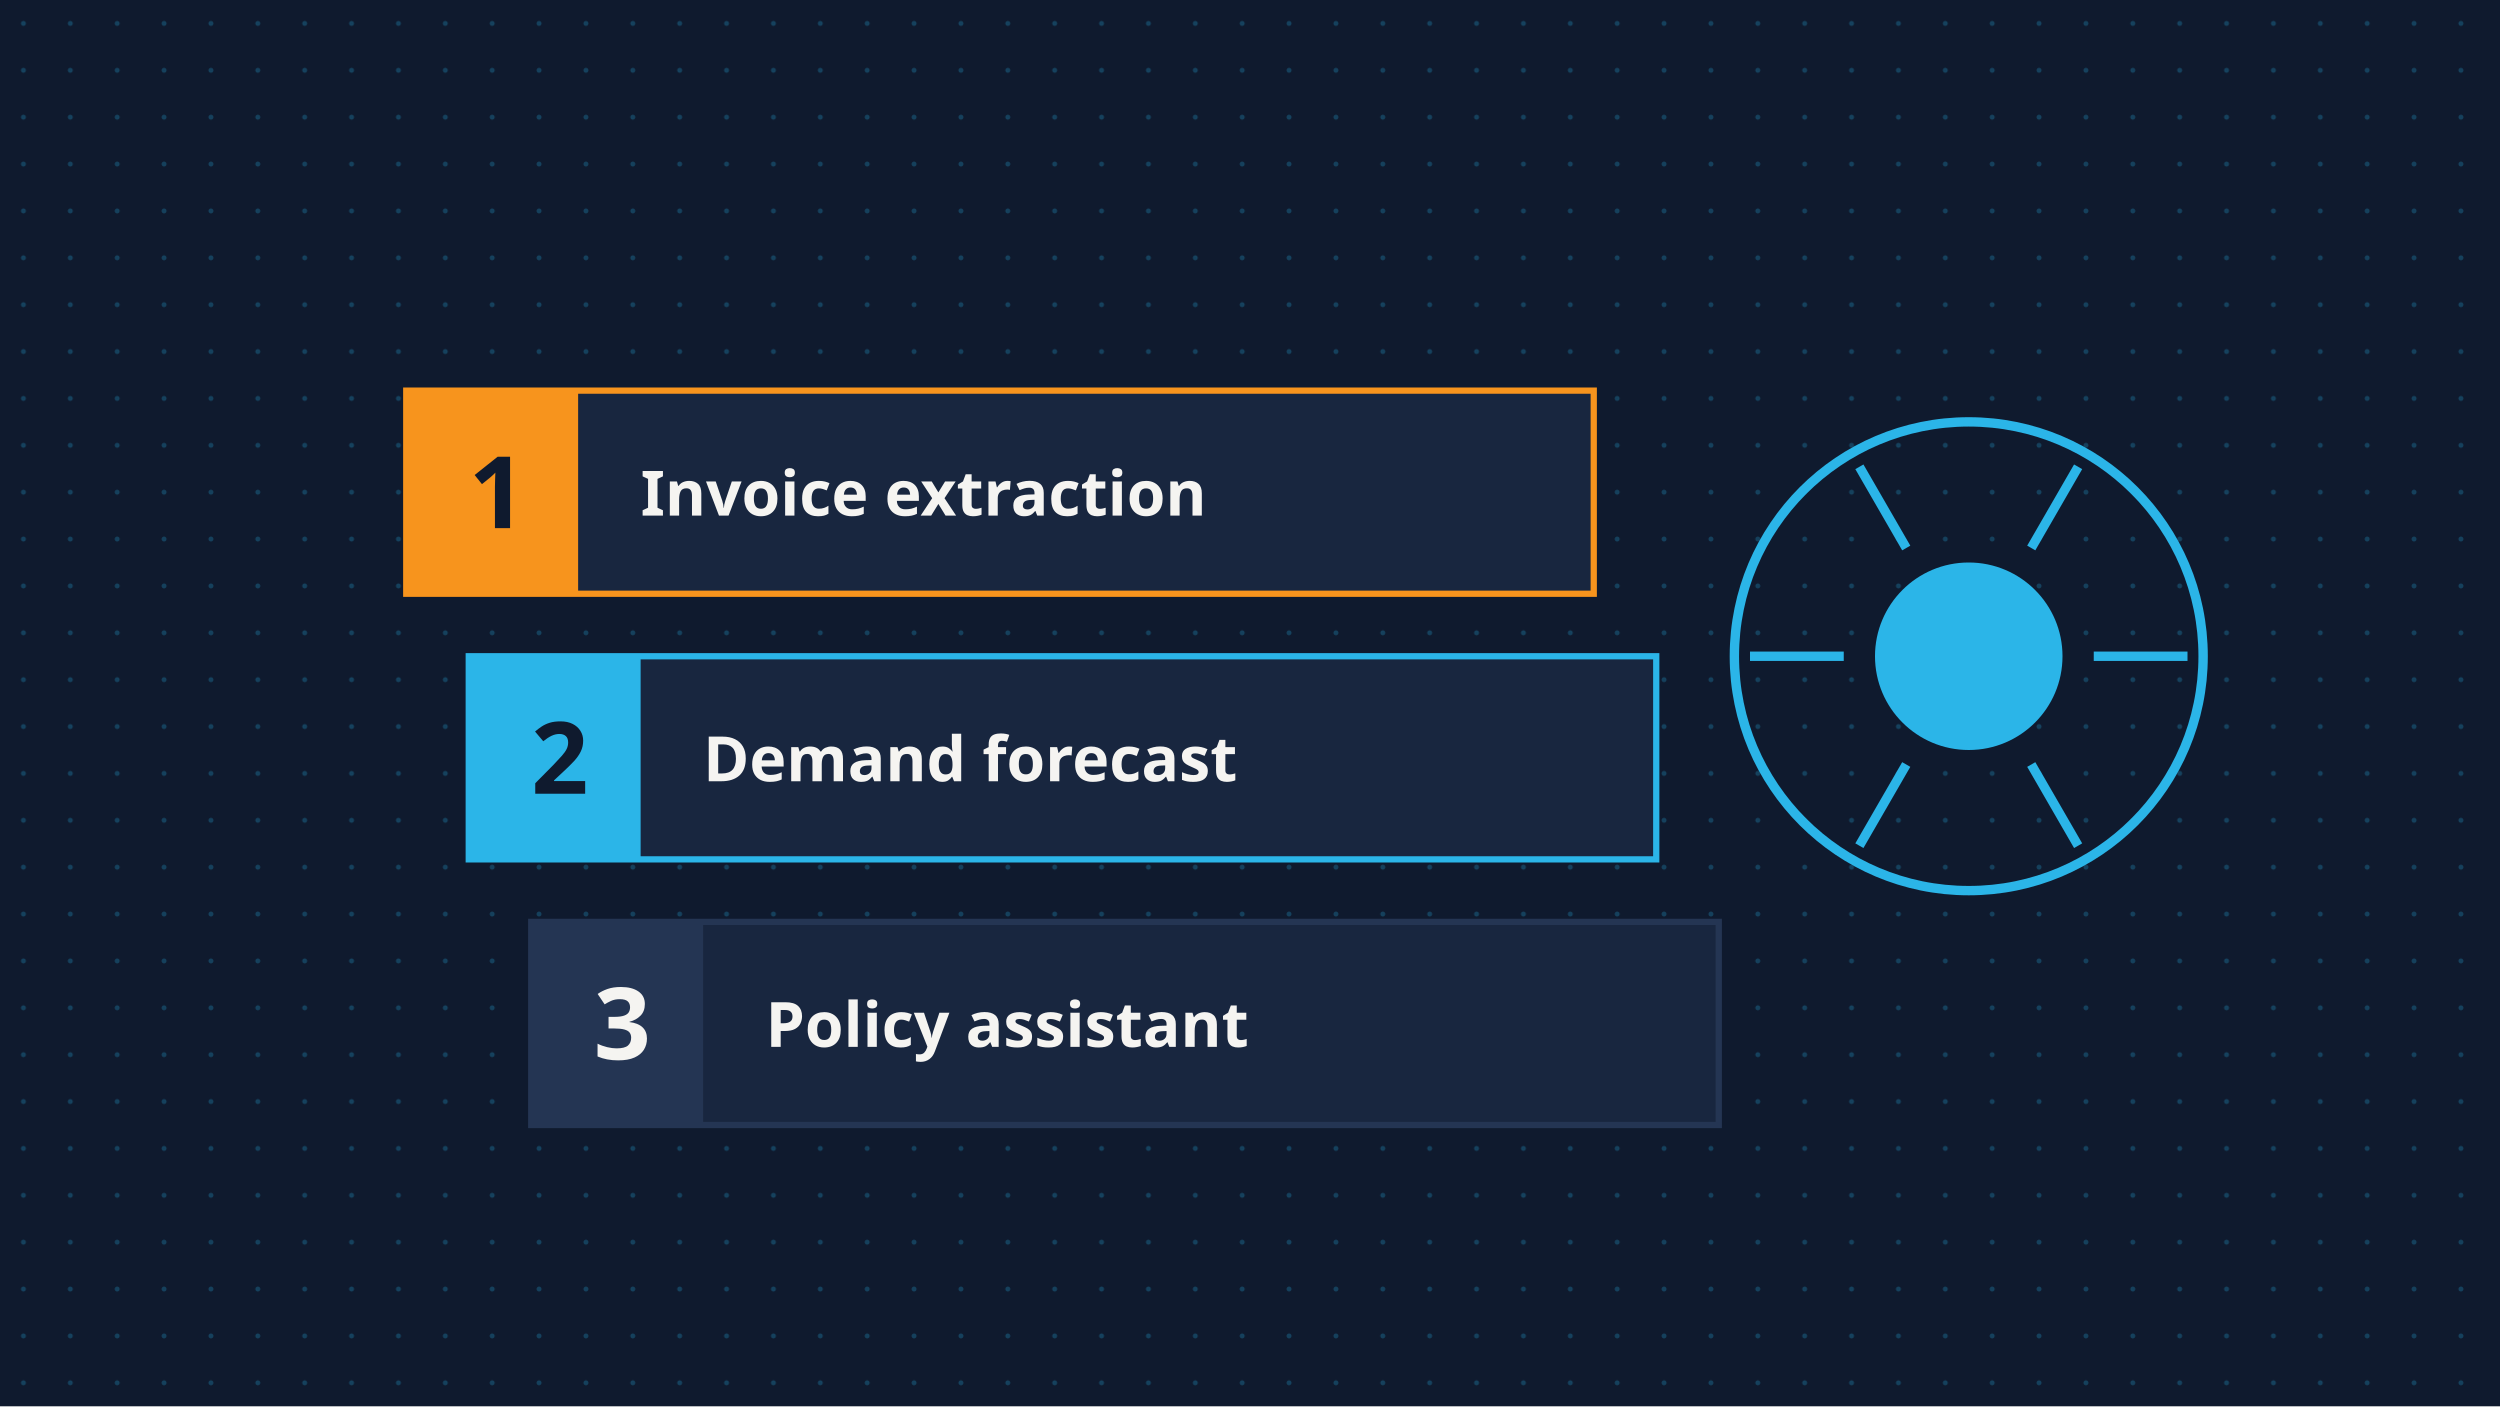
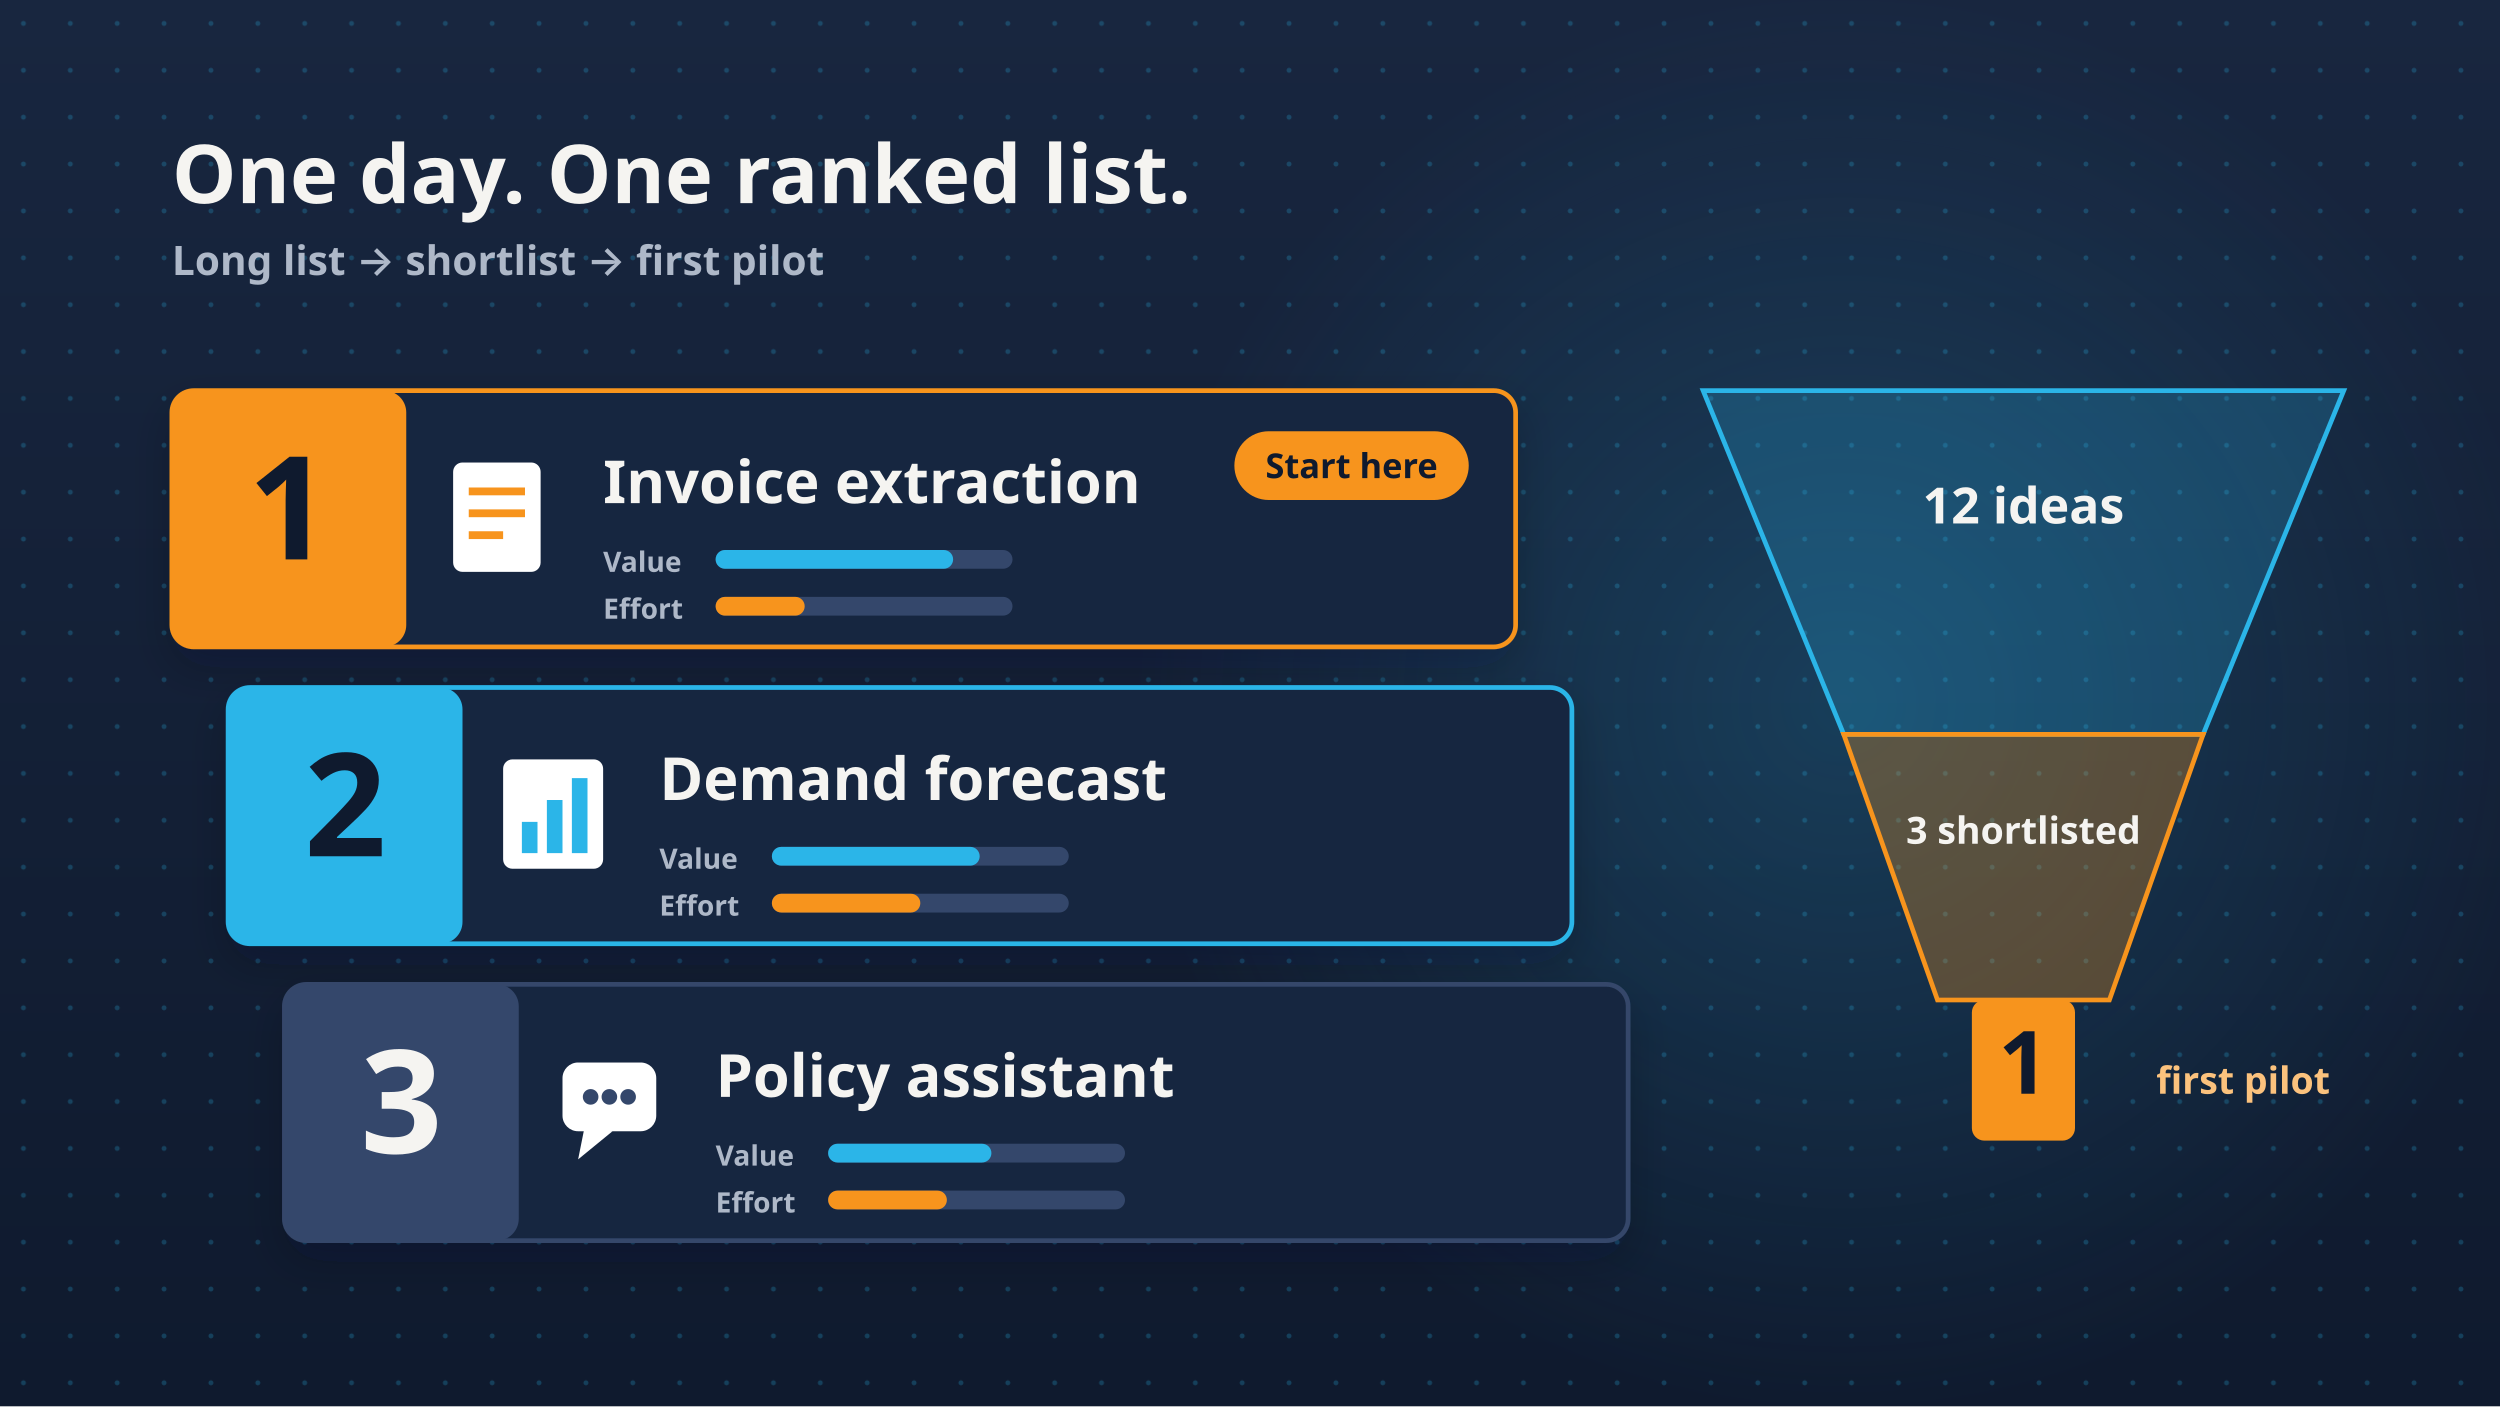
<svg xmlns="http://www.w3.org/2000/svg" viewBox="0 0 1600 900" width="1600" height="900">
-   <rect width="1600" height="900" fill="#0f1a2e" />
  <defs>
-     <pattern id="dots2" width="30" height="30" patternUnits="userSpaceOnUse">
-       <circle cx="15" cy="15" r="1.6" fill="rgba(43,181,232,0.25)" />
+     <filter id="sh" x="-15%" y="-15%" width="130%" height="140%">
+       <feDropShadow dx="0" dy="12" stdDeviation="14" flood-color="#0f1a2e" flood-opacity="0.2" />
+     </filter>
+     <filter id="sh2" x="-15%" y="-15%" width="130%" height="140%">
+       <feDropShadow dx="0" dy="5" stdDeviation="6" flood-color="#0f1a2e" flood-opacity="0.18" />
+     </filter>
+     <filter id="glow" x="-50%" y="-50%" width="200%" height="200%">
+       <feGaussianBlur stdDeviation="10" />
+     </filter>
+     <linearGradient id="g118" x1="0" y1="0" x2="0" y2="1">
+       <stop offset="0" stop-color="#18263f" />
+       <stop offset="1" stop-color="#0f1a2e" />
+     </linearGradient>
+     <pattern id="p119" width="30" height="30" patternUnits="userSpaceOnUse">
+       <circle cx="15" cy="15" r="1.6" fill="rgba(43,181,232,0.24)" />
    </pattern>
+     <radialGradient id="r120" cx="0.5" cy="0.5" r="0.5">
+       <stop offset="0" stop-color="rgba(43,181,232,0.2)" />
+       <stop offset="1" stop-color="rgba(43,181,232,0)" />
+     </radialGradient>
  </defs>
-   <rect width="1600" height="900" fill="url(#dots2)" />
-   <rect x="260" y="250" width="760" height="130" fill="#18263f" stroke="#f7941d" stroke-width="4" />
-   <rect x="260" y="250" width="110" height="130" fill="#f7941d" />
-   <text x="300" y="338" fill="#0f1a2e" font-size="64" font-weight="800" font-family="Archivo, 'Segoe UI', system-ui, sans-serif">1</text>
-   <text x="410" y="330" fill="#f5f4f1" font-size="40" font-weight="700" font-family="Archivo, 'Segoe UI', system-ui, sans-serif">Invoice extraction</text>
-   <rect x="300" y="420" width="760" height="130" fill="#18263f" stroke="#2bb5e8" stroke-width="4" />
-   <rect x="300" y="420" width="110" height="130" fill="#2bb5e8" />
-   <text x="340" y="508" fill="#0f1a2e" font-size="64" font-weight="800" font-family="Archivo, 'Segoe UI', system-ui, sans-serif">2</text>
-   <text x="450" y="500" fill="#f5f4f1" font-size="40" font-weight="700" font-family="Archivo, 'Segoe UI', system-ui, sans-serif">Demand forecast</text>
-   <rect x="340" y="590" width="760" height="130" fill="#18263f" stroke="#243553" stroke-width="4" />
-   <rect x="340" y="590" width="110" height="130" fill="#243553" />
-   <text x="380" y="678" fill="#f5f4f1" font-size="64" font-weight="800" font-family="Archivo, 'Segoe UI', system-ui, sans-serif">3</text>
-   <text x="490" y="670" fill="#f5f4f1" font-size="40" font-weight="700" font-family="Archivo, 'Segoe UI', system-ui, sans-serif">Policy assistant</text>
-   <circle cx="1260" cy="420" r="150" fill="none" stroke="#2bb5e8" stroke-width="6" />
-   <circle cx="1260" cy="420" r="60" fill="#2bb5e8" />
-   <line x1="1340" y1="420" x2="1400" y2="420" stroke="#2bb5e8" stroke-width="6" />
-   <line x1="1300" y1="489.282" x2="1330" y2="541.244" stroke="#2bb5e8" stroke-width="6" />
-   <line x1="1220" y1="489.282" x2="1190" y2="541.244" stroke="#2bb5e8" stroke-width="6" />
-   <line x1="1180" y1="420" x2="1120" y2="420" stroke="#2bb5e8" stroke-width="6" />
-   <line x1="1220" y1="350.718" x2="1190" y2="298.756" stroke="#2bb5e8" stroke-width="6" />
-   <line x1="1300" y1="350.718" x2="1330" y2="298.756" stroke="#2bb5e8" stroke-width="6" />
+   <rect width="1600" height="900" fill="url(#g118)" />
+   <rect x="0" y="0" width="1600" height="900" fill="url(#p119)" />
+   <circle cx="1180" cy="450" r="460" fill="url(#r120)" />
+   <text x="110" y="130" fill="#f5f4f1" font-size="52" font-weight="800" font-family="Archivo, 'Segoe UI', system-ui, -apple-system, sans-serif">One day. One ranked list.</text>
+   <text x="110" y="176" fill="#aeb8c8" font-size="26" font-weight="600" font-family="Archivo, 'Segoe UI', system-ui, -apple-system, sans-serif">Long list  →  shortlist  →  first pilot</text>
+   <g filter="url(#sh)">
+     <rect x="110" y="250" width="860" height="164" rx="14" fill="#18263f" stroke="#f7941d" stroke-width="3" />
+   </g>
+   <rect x="110" y="250" width="150" height="164" rx="14" fill="#f7941d" />
+   <text x="185" y="358" fill="#0f1a2e" font-size="92" font-weight="800" font-family="Archivo, 'Segoe UI', system-ui, -apple-system, sans-serif" text-anchor="middle">1</text>
+   <rect x="290" y="296" width="56" height="70" rx="6" fill="#ffffff" />
+   <rect x="300" y="312" width="36" height="5" fill="#f7941d" />
+   <rect x="300" y="326" width="36" height="5" fill="#f7941d" />
+   <rect x="300" y="340" width="22" height="5" fill="#f7941d" />
+   <text x="386" y="322" fill="#f5f4f1" font-size="38" font-weight="800" font-family="Archivo, 'Segoe UI', system-ui, -apple-system, sans-serif">Invoice extraction</text>
+   <text x="386" y="366" fill="#aeb8c8" font-size="18" font-weight="700" font-family="Archivo, 'Segoe UI', system-ui, -apple-system, sans-serif">Value</text>
+   <rect x="458" y="352" width="190" height="12" rx="6" fill="#34476b" />
+   <rect x="458" y="352" width="152" height="12" rx="6" fill="#2bb5e8" />
+   <text x="386" y="396" fill="#aeb8c8" font-size="18" font-weight="700" font-family="Archivo, 'Segoe UI', system-ui, -apple-system, sans-serif">Effort</text>
+   <rect x="458" y="382" width="190" height="12" rx="6" fill="#34476b" />
+   <rect x="458" y="382" width="57" height="12" rx="6" fill="#f7941d" />
+   <rect x="790" y="276" width="150" height="44" rx="22" fill="#f7941d" />
+   <text x="865" y="306" fill="#0f1a2e" font-size="22" font-weight="800" font-family="Archivo, 'Segoe UI', system-ui, -apple-system, sans-serif" text-anchor="middle">Start here</text>
+   <g filter="url(#sh)">
+     <rect x="146" y="440" width="860" height="164" rx="14" fill="#18263f" stroke="#2bb5e8" stroke-width="3" />
+   </g>
+   <rect x="146" y="440" width="150" height="164" rx="14" fill="#2bb5e8" />
+   <text x="221" y="548" fill="#0f1a2e" font-size="92" font-weight="800" font-family="Archivo, 'Segoe UI', system-ui, -apple-system, sans-serif" text-anchor="middle">2</text>
+   <rect x="322" y="486" width="64" height="70" rx="6" fill="#ffffff" />
+   <rect x="334" y="526" width="10" height="20" fill="#2bb5e8" />
+   <rect x="350" y="512" width="10" height="34" fill="#2bb5e8" />
+   <rect x="366" y="498" width="10" height="48" fill="#2bb5e8" />
+   <text x="422" y="512" fill="#f5f4f1" font-size="38" font-weight="800" font-family="Archivo, 'Segoe UI', system-ui, -apple-system, sans-serif">Demand forecast</text>
+   <text x="422" y="556" fill="#aeb8c8" font-size="18" font-weight="700" font-family="Archivo, 'Segoe UI', system-ui, -apple-system, sans-serif">Value</text>
+   <rect x="494" y="542" width="190" height="12" rx="6" fill="#34476b" />
+   <rect x="494" y="542" width="133" height="12" rx="6" fill="#2bb5e8" />
+   <text x="422" y="586" fill="#aeb8c8" font-size="18" font-weight="700" font-family="Archivo, 'Segoe UI', system-ui, -apple-system, sans-serif">Effort</text>
+   <rect x="494" y="572" width="190" height="12" rx="6" fill="#34476b" />
+   <rect x="494" y="572" width="95" height="12" rx="6" fill="#f7941d" />
+   <g filter="url(#sh)">
+     <rect x="182" y="630" width="860" height="164" rx="14" fill="#18263f" stroke="#34476b" stroke-width="3" />
+   </g>
+   <rect x="182" y="630" width="150" height="164" rx="14" fill="#34476b" />
+   <text x="257" y="738" fill="#f5f4f1" font-size="92" font-weight="800" font-family="Archivo, 'Segoe UI', system-ui, -apple-system, sans-serif" text-anchor="middle">3</text>
+   <rect x="360" y="680" width="60" height="44" rx="10" fill="#ffffff" />
+   <polygon points="374,722 370,742 392,724" fill="#ffffff" />
+   <circle cx="378" cy="702" r="5" fill="#34476b" />
+   <circle cx="390" cy="702" r="5" fill="#34476b" />
+   <circle cx="402" cy="702" r="5" fill="#34476b" />
+   <text x="458" y="702" fill="#f5f4f1" font-size="38" font-weight="800" font-family="Archivo, 'Segoe UI', system-ui, -apple-system, sans-serif">Policy assistant</text>
+   <text x="458" y="746" fill="#aeb8c8" font-size="18" font-weight="700" font-family="Archivo, 'Segoe UI', system-ui, -apple-system, sans-serif">Value</text>
+   <rect x="530" y="732" width="190" height="12" rx="6" fill="#34476b" />
+   <rect x="530" y="732" width="104.5" height="12" rx="6" fill="#2bb5e8" />
+   <text x="458" y="776" fill="#aeb8c8" font-size="18" font-weight="700" font-family="Archivo, 'Segoe UI', system-ui, -apple-system, sans-serif">Effort</text>
+   <rect x="530" y="762" width="190" height="12" rx="6" fill="#34476b" />
+   <rect x="530" y="762" width="76" height="12" rx="6" fill="#f7941d" />
+   <polygon points="1090,250 1500,250 1410,470 1180,470" fill="rgba(43,181,232,0.22)" stroke="#2bb5e8" stroke-width="3" />
+   <polygon points="1180,470 1410,470 1350,640 1240,640" fill="rgba(247,148,29,0.3)" stroke="#f7941d" stroke-width="3" />
+   <rect x="1262" y="640" width="66" height="90" rx="8" fill="#f7941d" />
+   <text x="1295" y="700" fill="#0f1a2e" font-size="56" font-weight="800" font-family="Archivo, 'Segoe UI', system-ui, -apple-system, sans-serif" text-anchor="middle">1</text>
+   <text x="1295" y="335" fill="#f5f4f1" font-size="32" font-weight="800" font-family="Archivo, 'Segoe UI', system-ui, -apple-system, sans-serif" text-anchor="middle">12 ideas</text>
+   <text x="1295" y="540" fill="#f5f4f1" font-size="24" font-weight="800" font-family="Archivo, 'Segoe UI', system-ui, -apple-system, sans-serif" text-anchor="middle">3 shortlisted</text>
+   <text x="1380" y="700" fill="#fbc27d" font-size="24" font-weight="800" font-family="Archivo, 'Segoe UI', system-ui, -apple-system, sans-serif">first pilot</text>
</svg>
